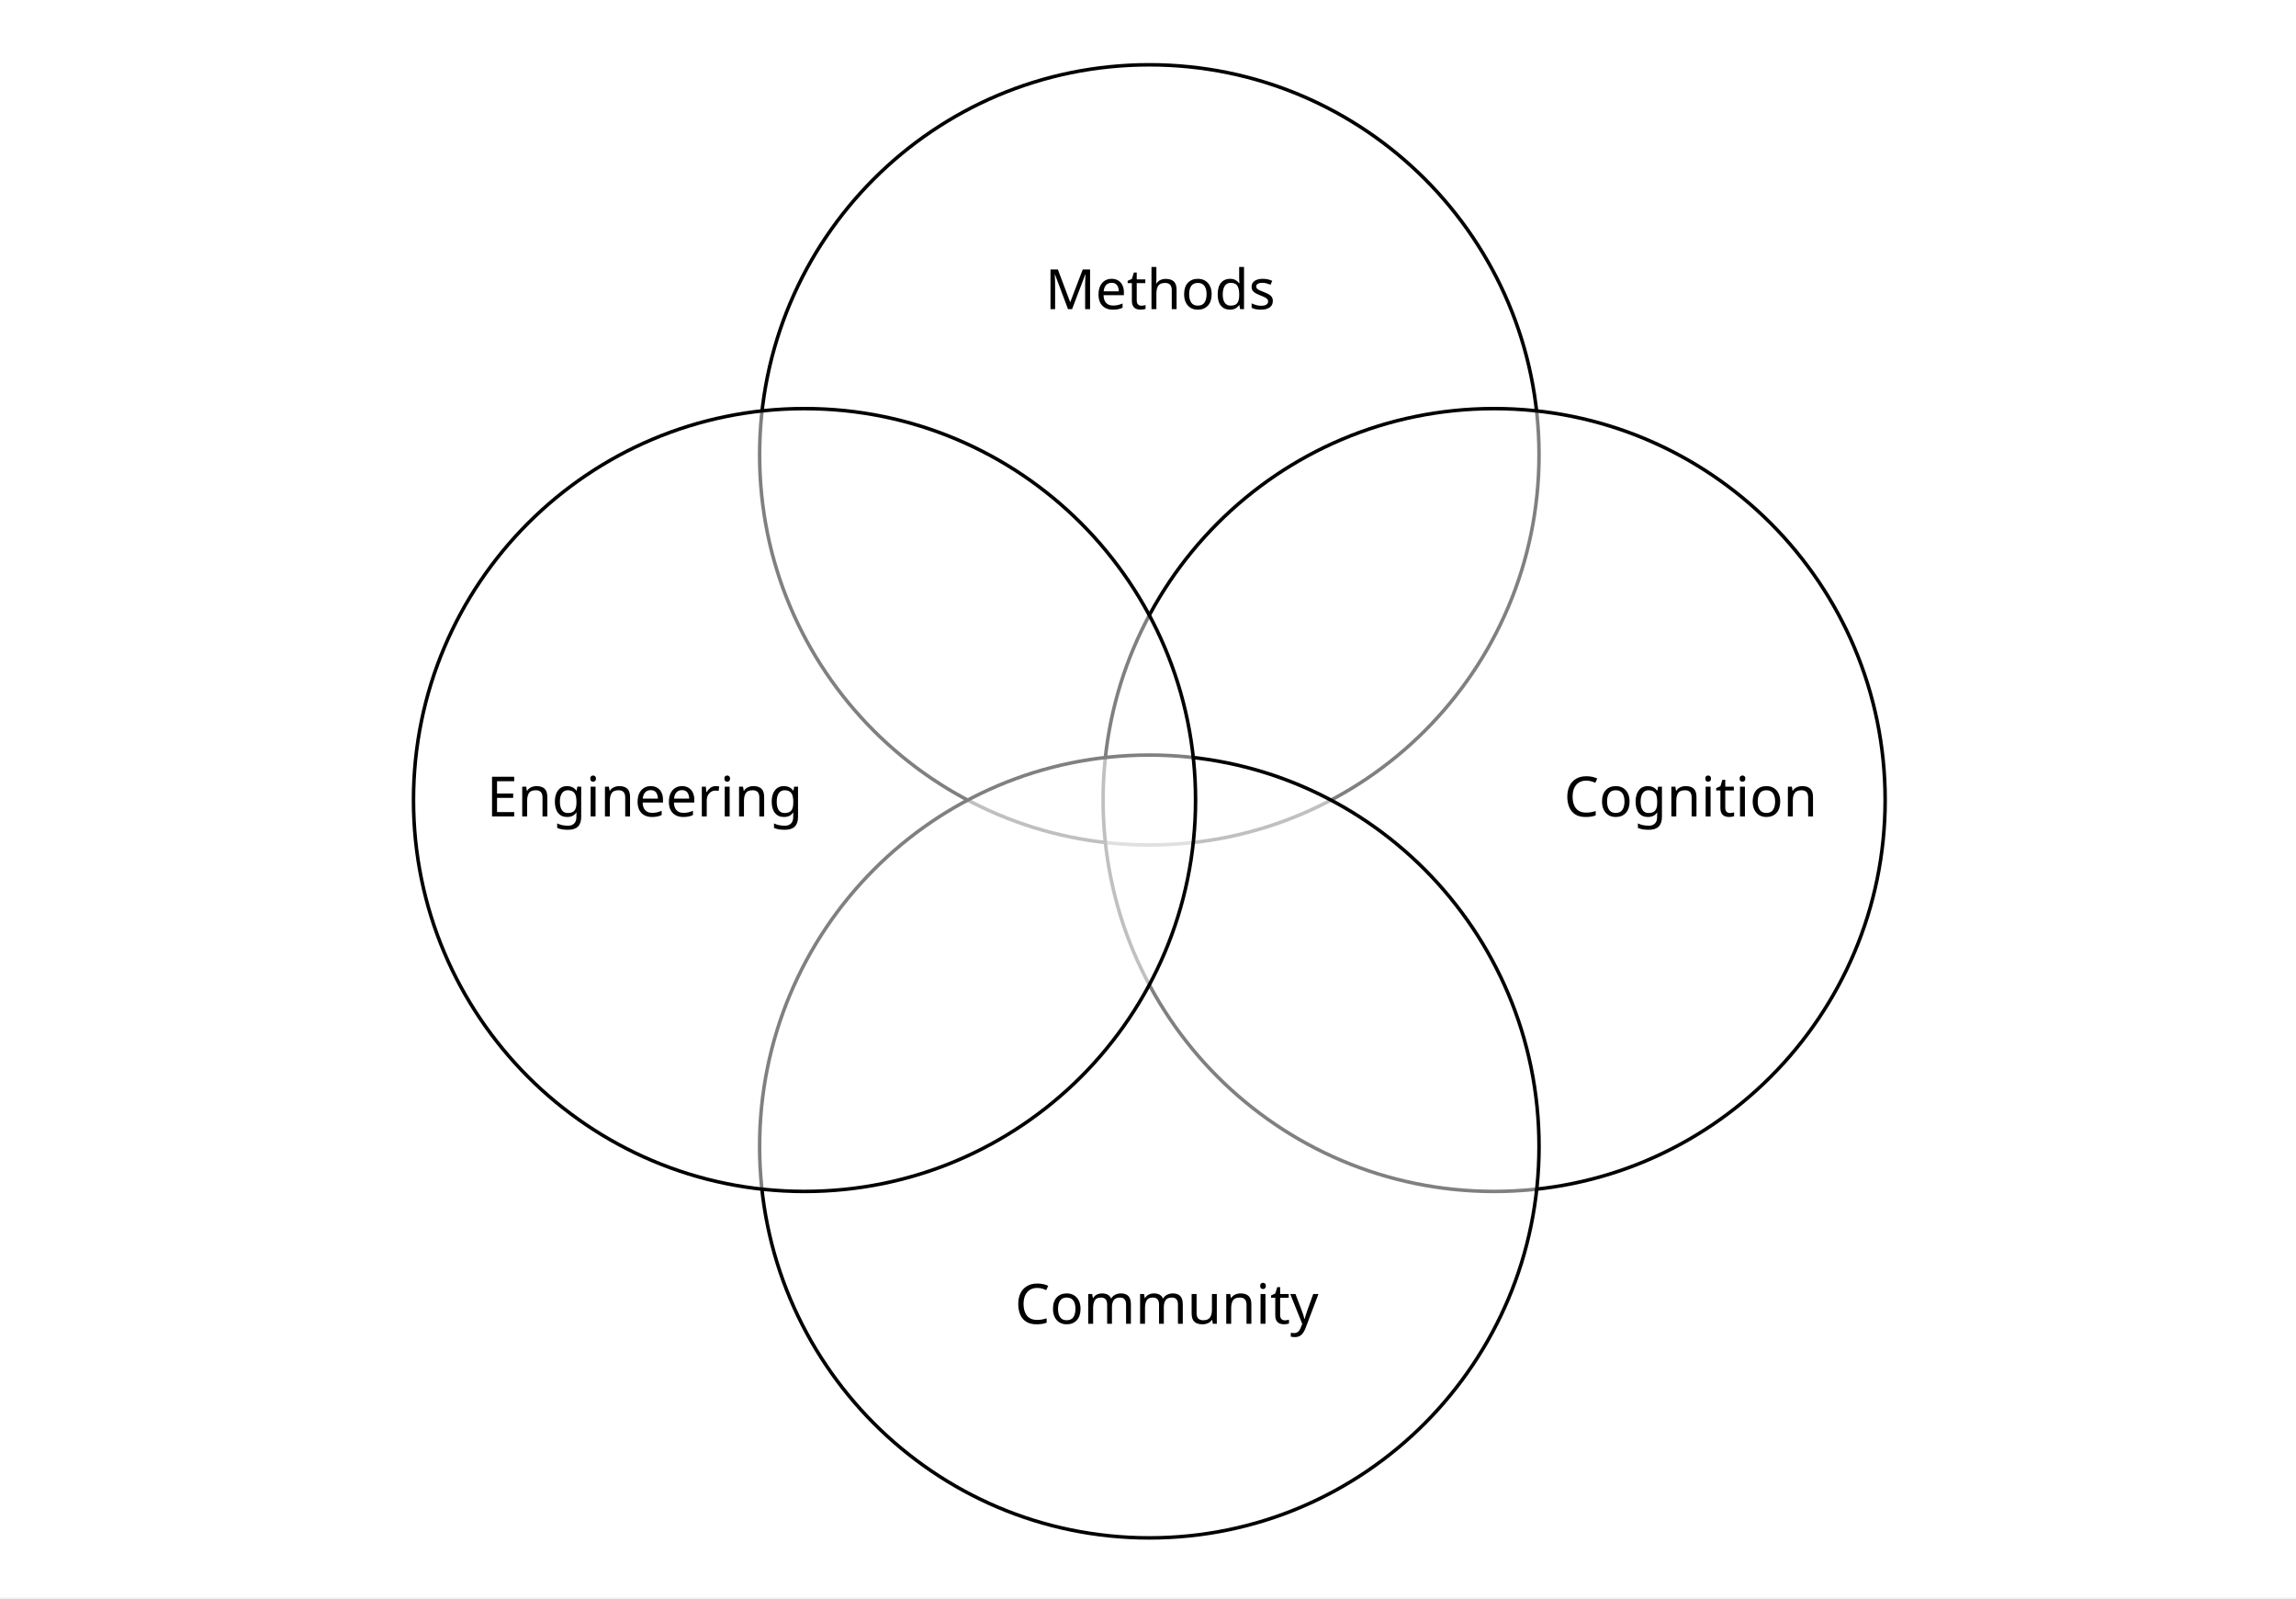
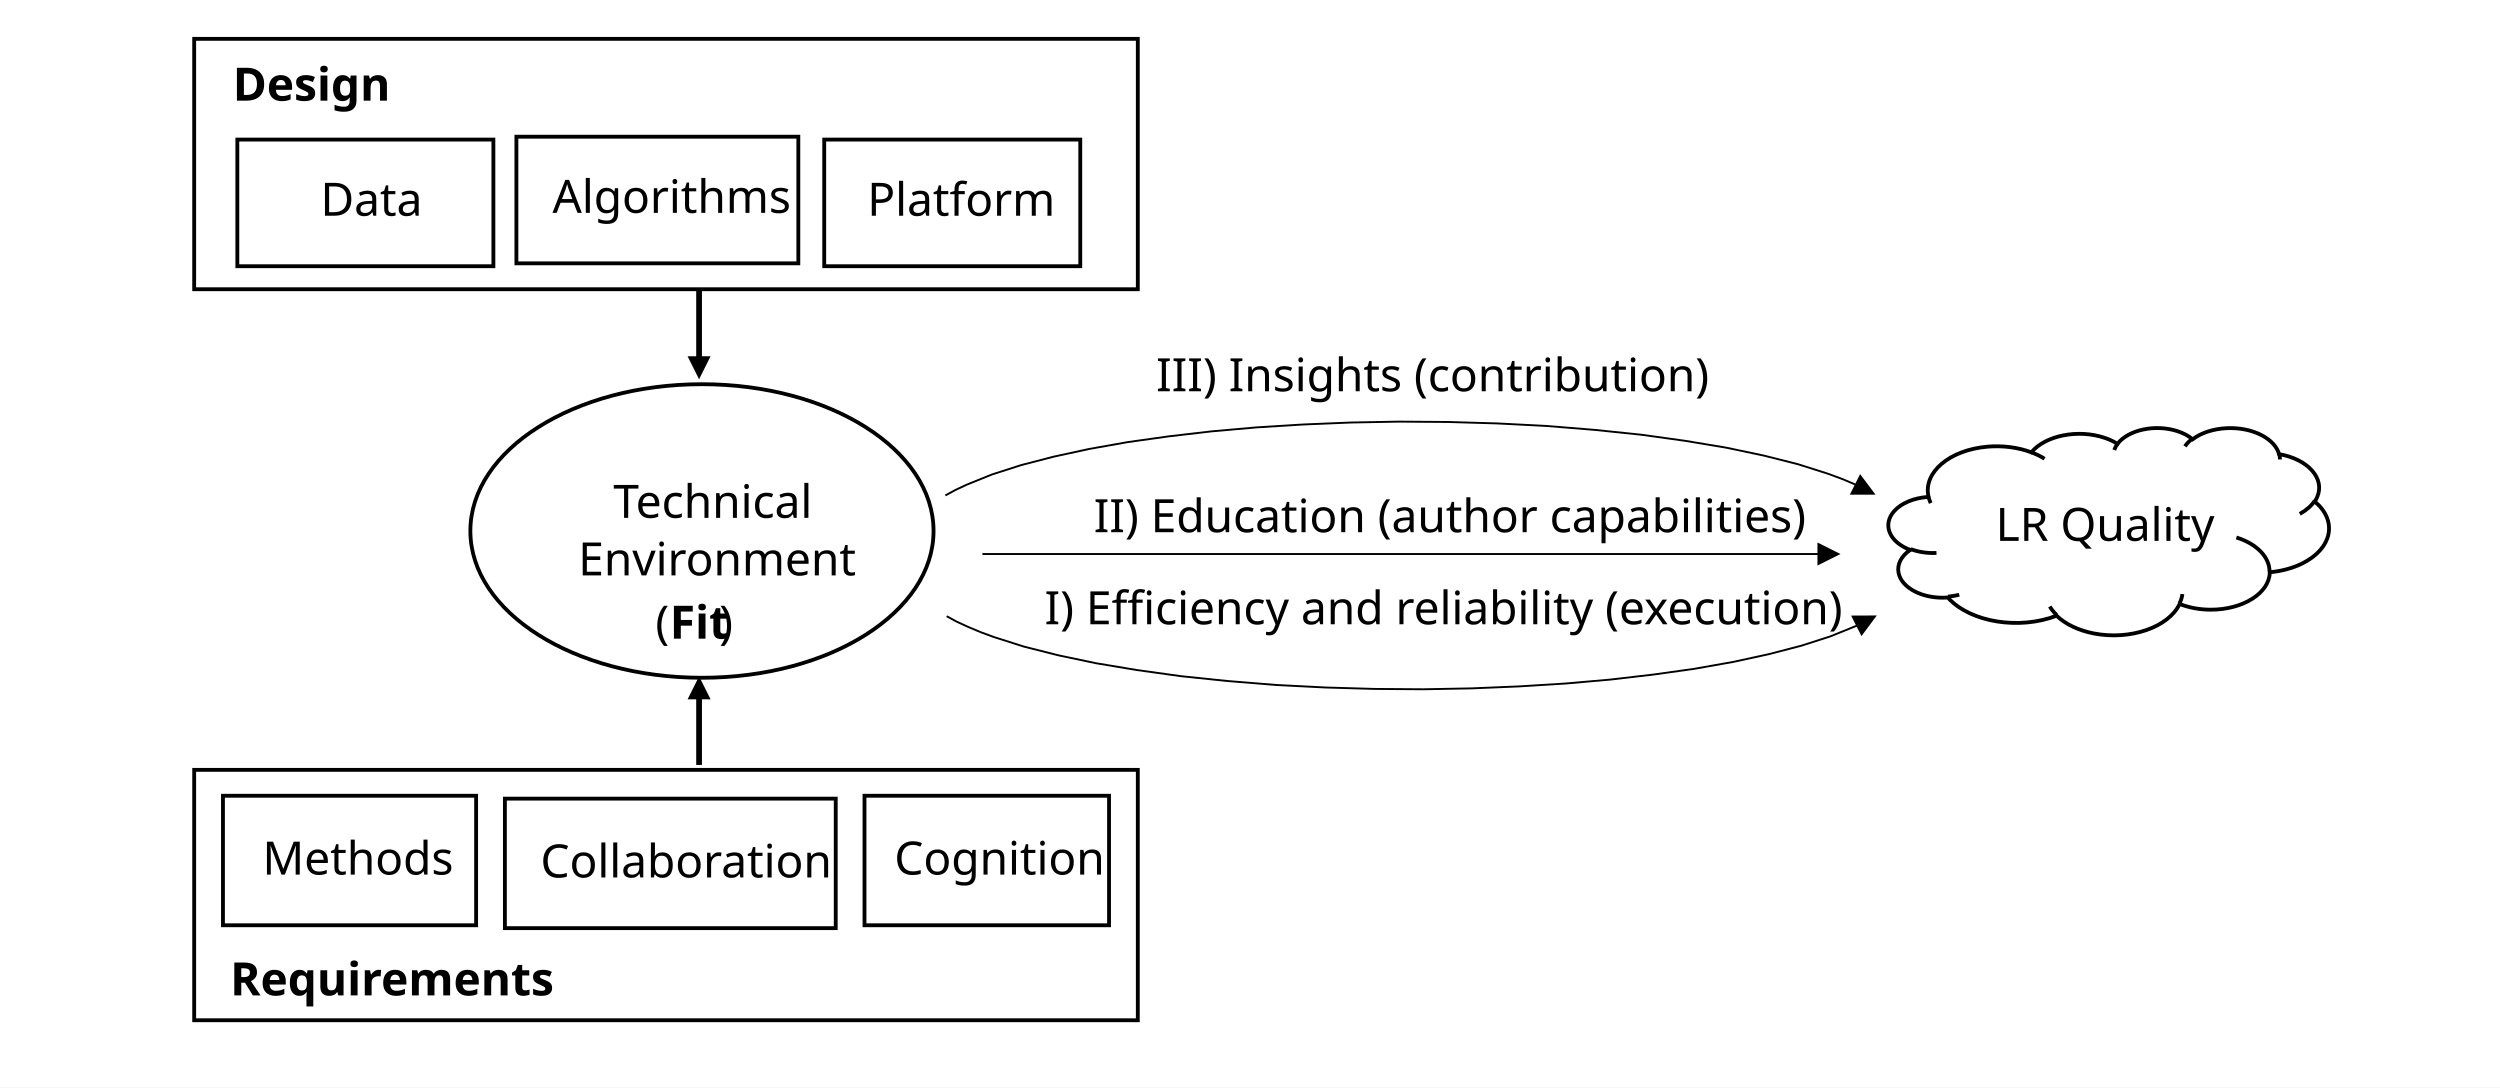
- <svg xmlns="http://www.w3.org/2000/svg" width="869" height="605" overflow="hidden">
+ <svg xmlns="http://www.w3.org/2000/svg" width="869" height="378" overflow="hidden">
  <defs>
    <clipPath id="clip0">
-       <rect x="0" y="0" width="869" height="605" />
+       <rect x="0" y="0" width="869" height="378" />
    </clipPath>
  </defs>
  <g clip-path="url(#clip0)">
-     <rect x="0" y="0" width="869" height="604.565" fill="#FFFFFF" />
-     <path d="M287.5 172.161C287.5 90.623 353.538 24.523 435 24.523 516.462 24.523 582.5 90.623 582.5 172.161 582.5 253.699 516.462 319.799 435 319.799 353.538 319.799 287.5 253.699 287.5 172.161Z" stroke="#000000" stroke-width="1.333" stroke-miterlimit="8" fill="#FFFFFF" fill-rule="evenodd" fill-opacity="0.502" />
-     <text font-family="Calibri,Calibri_MSFontService,sans-serif" font-weight="400" font-size="21" transform="matrix(1 0 0 1.00094 395.565 117)">Methods</text>
-     <path d="M417.5 302.783C417.5 220.968 483.762 154.644 565.5 154.644 647.238 154.644 713.5 220.968 713.5 302.783 713.5 384.597 647.238 450.921 565.5 450.921 483.762 450.921 417.5 384.597 417.5 302.783Z" stroke="#000000" stroke-width="1.333" stroke-miterlimit="8" fill="#FFFFFF" fill-rule="evenodd" fill-opacity="0.502" />
-     <text font-family="Calibri,Calibri_MSFontService,sans-serif" font-weight="400" font-size="21" transform="matrix(1 0 0 1.00094 591.917 309)">Cognition</text>
-     <path d="M287.5 433.905C287.5 352.091 353.538 285.767 435 285.767 516.462 285.767 582.5 352.091 582.5 433.905 582.5 515.72 516.462 582.044 435 582.044 353.538 582.044 287.5 515.72 287.5 433.905Z" stroke="#000000" stroke-width="1.333" stroke-miterlimit="8" fill="#FFFFFF" fill-rule="evenodd" fill-opacity="0.502" />
-     <text font-family="Calibri,Calibri_MSFontService,sans-serif" font-weight="400" font-size="21" transform="matrix(1 0 0 1.00094 384.112 501)">Community</text>
-     <path d="M156.5 302.783C156.5 220.968 222.762 154.644 304.5 154.644 386.238 154.644 452.5 220.968 452.5 302.783 452.5 384.597 386.238 450.921 304.5 450.921 222.762 450.921 156.5 384.597 156.5 302.783Z" stroke="#000000" stroke-width="1.333" stroke-miterlimit="8" fill="#FFFFFF" fill-rule="evenodd" fill-opacity="0.502" />
-     <text font-family="Calibri,Calibri_MSFontService,sans-serif" font-weight="400" font-size="21" transform="matrix(1 0 0 1.00094 184.198 309)">Engineering</text>
+     <rect x="0" y="0" width="869" height="378.145" fill="#FFFFFF" />
+     <path d="M670.312 172.516C668.532 164.131 677.699 156.409 690.788 155.268 696.091 154.806 701.483 155.497 706.102 157.23 710.995 151.321 722.43 149.075 731.642 152.214 733.253 152.763 734.732 153.458 736.032 154.279 739.843 149.381 749.126 147.39 756.766 149.834 758.881 150.51 760.725 151.489 762.158 152.693 768.301 148.061 779.156 147.489 786.403 151.415 789.449 153.066 791.502 155.342 792.21 157.854 802.275 159.613 808.212 166.278 805.472 172.74 805.241 173.283 804.952 173.816 804.607 174.333 812.679 181.066 810.703 190.717 800.193 195.888 796.922 197.498 793.057 198.541 788.974 198.915 788.883 206.159 779.637 211.984 768.321 211.926 764.541 211.906 760.843 211.218 757.636 209.936 753.809 218.057 740.459 222.648 727.819 220.189 722.521 219.158 717.944 216.979 714.868 214.022 701.926 219.024 685.128 216.334 677.348 208.013 677.25 207.908 677.154 207.802 677.059 207.696 668.589 208.332 660.917 204.459 659.923 199.047 659.393 196.162 660.879 193.274 663.985 191.154 656.652 188.387 654.188 182.315 658.483 177.591 660.961 174.866 665.306 173.064 670.184 172.74Z" stroke="#000000" stroke-width="1.333" stroke-miterlimit="8" fill="#FFFFFF" fill-rule="evenodd" />
+     <path d="M673.121 192.202C669.99 192.359 666.859 191.895 664.15 190.873M681.037 206.744C679.778 207.065 678.458 207.279 677.111 207.38M714.86 213.732C713.913 212.822 713.12 211.849 712.495 210.831M758.596 206.497C758.456 207.577 758.14 208.644 757.651 209.681M777.374 186.828C784.472 189.042 788.952 193.671 788.889 198.726M804.535 174.157C803.385 175.878 801.63 177.405 799.407 178.618M792.231 157.604C792.427 158.299 792.517 159.004 792.502 159.711M759.485 155.146C760.153 154.174 761.037 153.269 762.111 152.459M734.916 156.427C735.189 155.623 735.616 154.845 736.188 154.109M706.083 157.214C707.754 157.841 709.3 158.596 710.687 159.462M671.116 174.882C670.752 174.108 670.483 173.318 670.313 172.517" stroke="#000000" stroke-width="1.333" stroke-miterlimit="8" fill="none" fill-rule="evenodd" />
+     <text font-family="Calibri,Calibri_MSFontService,sans-serif" font-weight="400" font-size="16" transform="matrix(1 0 0 1.00038 693.701 188)">LR Quality</text>
+     <path d="M163.5 184.571C163.5 156.393 199.541 133.551 244 133.551 288.459 133.551 324.5 156.393 324.5 184.571 324.5 212.748 288.459 235.59 244 235.59 199.541 235.59 163.5 212.748 163.5 184.571Z" stroke="#000000" stroke-width="1.333" stroke-miterlimit="8" fill="#FFFFFF" fill-rule="evenodd" />
+     <text font-family="Calibri,Calibri_MSFontService,sans-serif" font-weight="400" font-size="16" transform="matrix(1 0 0 1.00038 213.191 180)">Technical <tspan font-size="16" x="-12.189" y="19.992">Environment</tspan>
+     </text>
+     <path d="M328.462 171.922 331.969 170.009 335.859 168.188 344.688 164.618 354.83 161.361 366.154 158.419 378.537 155.729 391.919 153.352 406.173 151.351 421.176 149.6 436.804 148.224 452.93 147.223 469.494 146.536 486.308 146.223 503.372 146.348 520.435 146.848 537.5 147.724 554.377 149.099 570.63 150.788 585.885 152.914 600.14 155.291 613.211 158.044 625.098 161.048 635.548 164.366 640.311 166.121 644.638 167.94 646.125 168.673 645.83 169.271 644.352 168.543 644.37 168.551 640.059 166.739 640.073 166.744 635.325 164.994 635.339 164.999 624.906 161.686 624.925 161.692 613.055 158.692 613.068 158.695 600.01 155.945 600.024 155.948 585.779 153.573 585.788 153.574 570.544 151.449 570.556 151.45 554.312 149.763 554.319 149.763 537.451 148.388 537.461 148.389 520.405 147.514 520.412 147.514 503.356 147.014 503.363 147.015 486.307 146.89 486.316 146.889 469.51 147.202 469.518 147.202 452.961 147.889 452.968 147.889 436.849 148.889 436.858 148.888 421.239 150.263 421.248 150.262 406.254 152.012 406.262 152.011 392.017 154.011 392.029 154.009 378.659 156.384 378.672 156.382 366.302 159.069 366.315 159.066 355.007 162.004 355.025 161.999 344.903 165.249 344.927 165.24 336.117 168.803 336.134 168.796 332.26 170.608 332.279 170.599 328.781 172.507ZM646.575 164.799 651.937 171.956 642.996 171.953Z" />
+     <path d="M646.58 217.241 645.145 217.959 636.312 221.531 626.17 224.787 614.846 227.729 602.463 230.419 589.081 232.796 574.827 234.798 559.824 236.549 544.196 237.924 528.07 238.925 511.506 239.613 494.692 239.925 477.628 239.8 460.565 239.3 443.5 238.425 426.623 237.049 410.37 235.36 395.115 233.234 380.859 230.857 367.789 228.104 355.902 225.1 345.452 221.782 340.689 220.027 336.367 218.21 332.415 216.39 328.904 214.485 329.222 213.899 332.724 215.799 332.704 215.789 336.64 217.602 336.63 217.597 340.941 219.41 340.927 219.404 345.675 221.154 345.661 221.149 356.094 224.462 356.075 224.456 367.945 227.456 367.932 227.453 380.99 230.203 380.976 230.201 395.221 232.576 395.212 232.574 410.456 234.699 410.444 234.698 426.688 236.385 426.681 236.385 443.549 237.76 443.539 237.759 460.595 238.634 460.588 238.634 477.644 239.134 477.637 239.134 494.693 239.259 494.684 239.259 511.49 238.946 511.482 238.946 528.038 238.259 528.032 238.259 544.15 237.259 544.142 237.26 559.761 235.885 559.751 235.886 574.746 234.136 574.738 234.137 588.983 232.137 588.971 232.139 602.341 229.764 602.328 229.766 614.698 227.079 614.685 227.082 625.993 224.144 625.975 224.15 636.096 220.9 636.073 220.908 644.883 217.345 644.859 217.356 646.283 216.645ZM643.437 213.975 652.378 213.934 647.047 221.114Z" />
+     <path d="M341.5 192.241 633.082 192.241 633.082 192.907 341.5 192.907ZM631.75 188.574 639.746 192.574 631.75 196.574Z" />
+     <text font-family="Calibri,Calibri_MSFontService,sans-serif" font-weight="400" font-size="16" transform="matrix(1 0 0 1.00038 363.088 217)">I) Efficiency and reliability (execution)<tspan font-size="16" x="17.092" y="-31.988">II) Education (author capabilities)</tspan>
+       <tspan font-size="16" x="38.767" y="-80.969">III) Insights (contribution)</tspan>
+     </text>
+     <rect x="67.5" y="13.505" width="328" height="87.033" stroke="#000000" stroke-width="1.333" stroke-miterlimit="8" fill="#FFFFFF" />
+     <rect x="67.5" y="267.603" width="328" height="87.033" stroke="#000000" stroke-width="1.333" stroke-miterlimit="8" fill="#FFFFFF" />
+     <text font-family="Calibri,Calibri_MSFontService,sans-serif" font-weight="700" font-size="16" transform="matrix(1 0 0 1.00038 80.9168 35)">Design<tspan font-size="16" x="-0.905" y="310.881">Requirements</tspan>
+     </text>
+     <rect x="82.5" y="48.519" width="89" height="44.017" stroke="#000000" stroke-width="1.333" stroke-miterlimit="8" fill="#FFFFFF" />
+     <text font-family="Calibri,Calibri_MSFontService,sans-serif" font-weight="400" font-size="16" transform="matrix(1 0 0 1.00038 111.417 75)">Data</text>
+     <rect x="179.5" y="47.518" width="98" height="44.017" stroke="#000000" stroke-width="1.333" stroke-miterlimit="8" fill="#FFFFFF" />
+     <text font-family="Calibri,Calibri_MSFontService,sans-serif" font-weight="400" font-size="16" transform="matrix(1 0 0 1.00038 192.039 74)">Algorithms</text>
+     <rect x="286.5" y="48.519" width="89" height="44.017" stroke="#000000" stroke-width="1.333" stroke-miterlimit="8" fill="#FFFFFF" />
+     <text font-family="Calibri,Calibri_MSFontService,sans-serif" font-weight="400" font-size="16" transform="matrix(1 0 0 1.00038 301.483 75)">Platform</text>
+     <rect x="175.5" y="277.606" width="115" height="45.017" stroke="#000000" stroke-width="1.333" stroke-miterlimit="8" fill="#FFFFFF" />
+     <text font-family="Calibri,Calibri_MSFontService,sans-serif" font-weight="400" font-size="16" transform="matrix(1 0 0 1.00038 187.873 305)">Collaboration</text>
+     <rect x="300.5" y="276.606" width="85" height="45.017" stroke="#000000" stroke-width="1.333" stroke-miterlimit="8" fill="#FFFFFF" />
+     <text font-family="Calibri,Calibri_MSFontService,sans-serif" font-weight="400" font-size="16" transform="matrix(1 0 0 1.00038 310.878 304)">Cognition</text>
+     <rect x="77.5" y="276.606" width="88" height="45.017" stroke="#000000" stroke-width="1.333" stroke-miterlimit="8" fill="#FFFFFF" />
+     <text font-family="Calibri,Calibri_MSFontService,sans-serif" font-weight="400" font-size="16" transform="matrix(1 0 0 1.00038 91.2433 304)">Methods</text>
+     <path d="M244 101.039 244 125.175 242 125.175 242 101.039ZM246.999 123.842 243 131.842 239.002 123.842Z" />
+     <path d="M1-3.40701e-06 1 24.127-1 24.127-1 3.40701e-06ZM3.999 22.794 0 30.791-3.998 22.794Z" transform="matrix(1 0 0 -1.00038 243 265.893)" />
+     <text font-family="Calibri,Calibri_MSFontService,sans-serif" font-weight="400" font-size="16" transform="matrix(1 0 0 1.00038 227.823 222)">(<tspan font-weight="700" font-size="16" x="4.998" y="0">Fit</tspan>
+       <tspan font-size="16" x="22.158" y="0">)</tspan>
+     </text>
  </g>
</svg>
